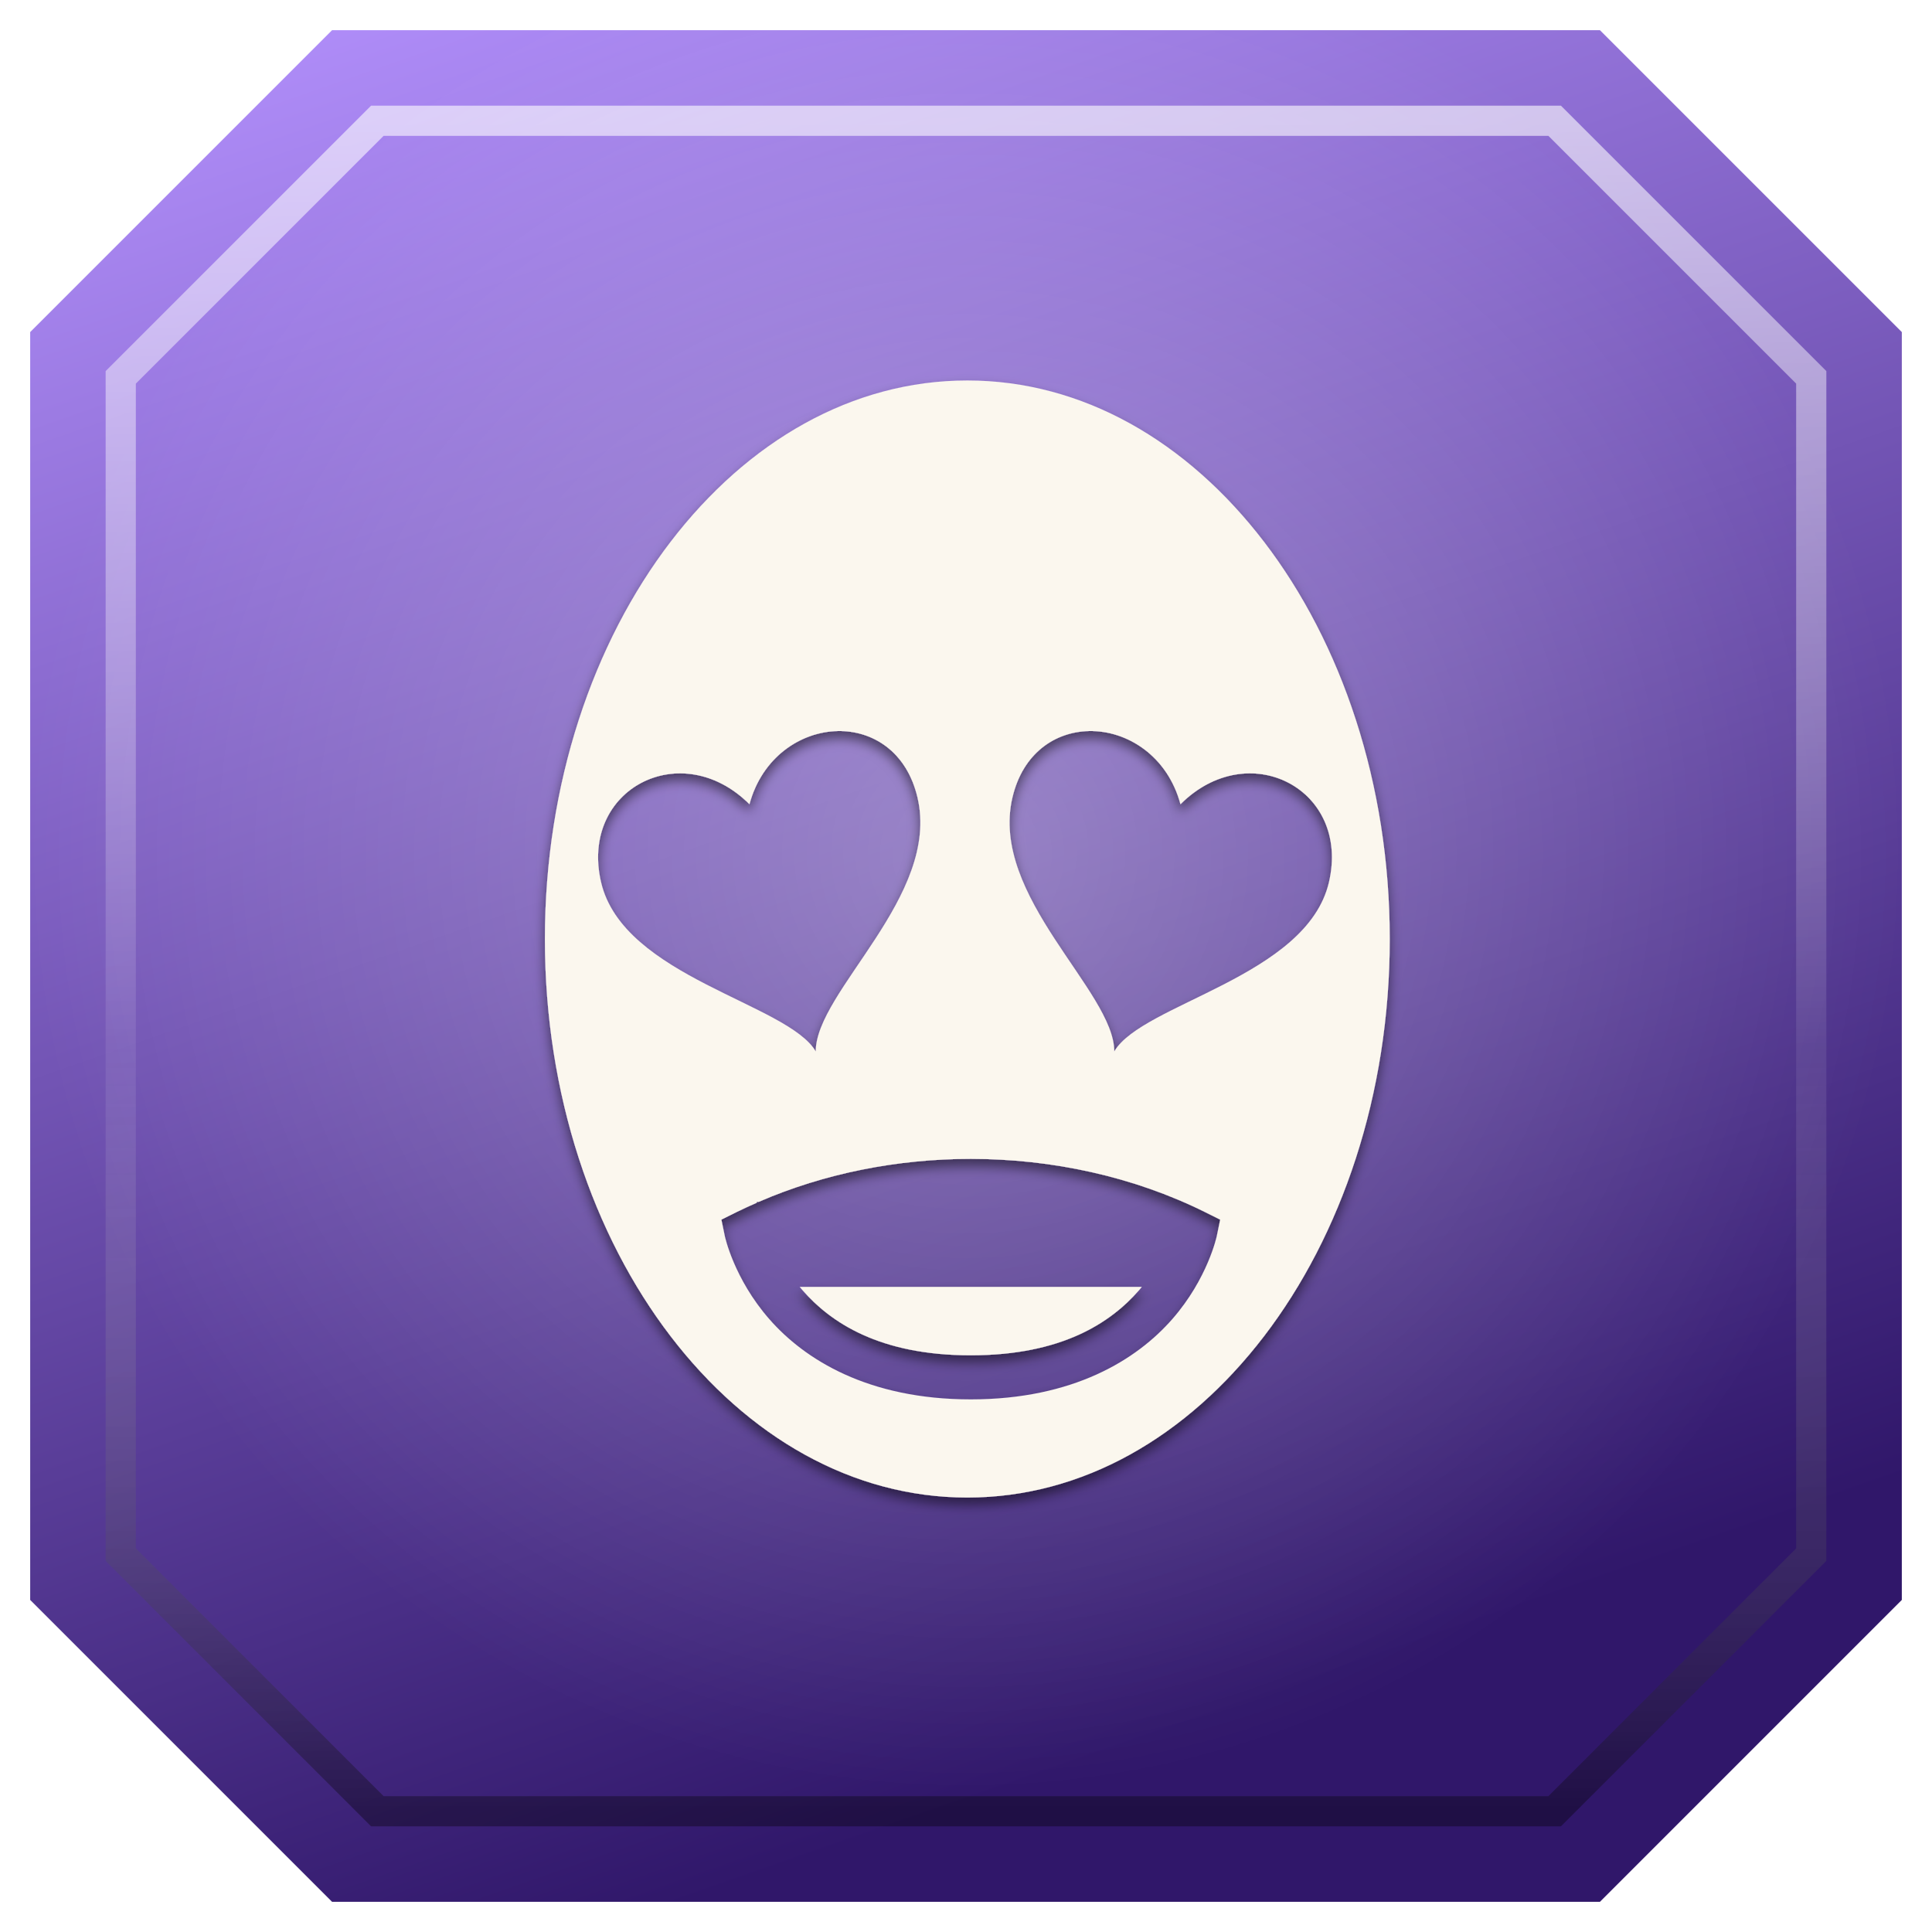
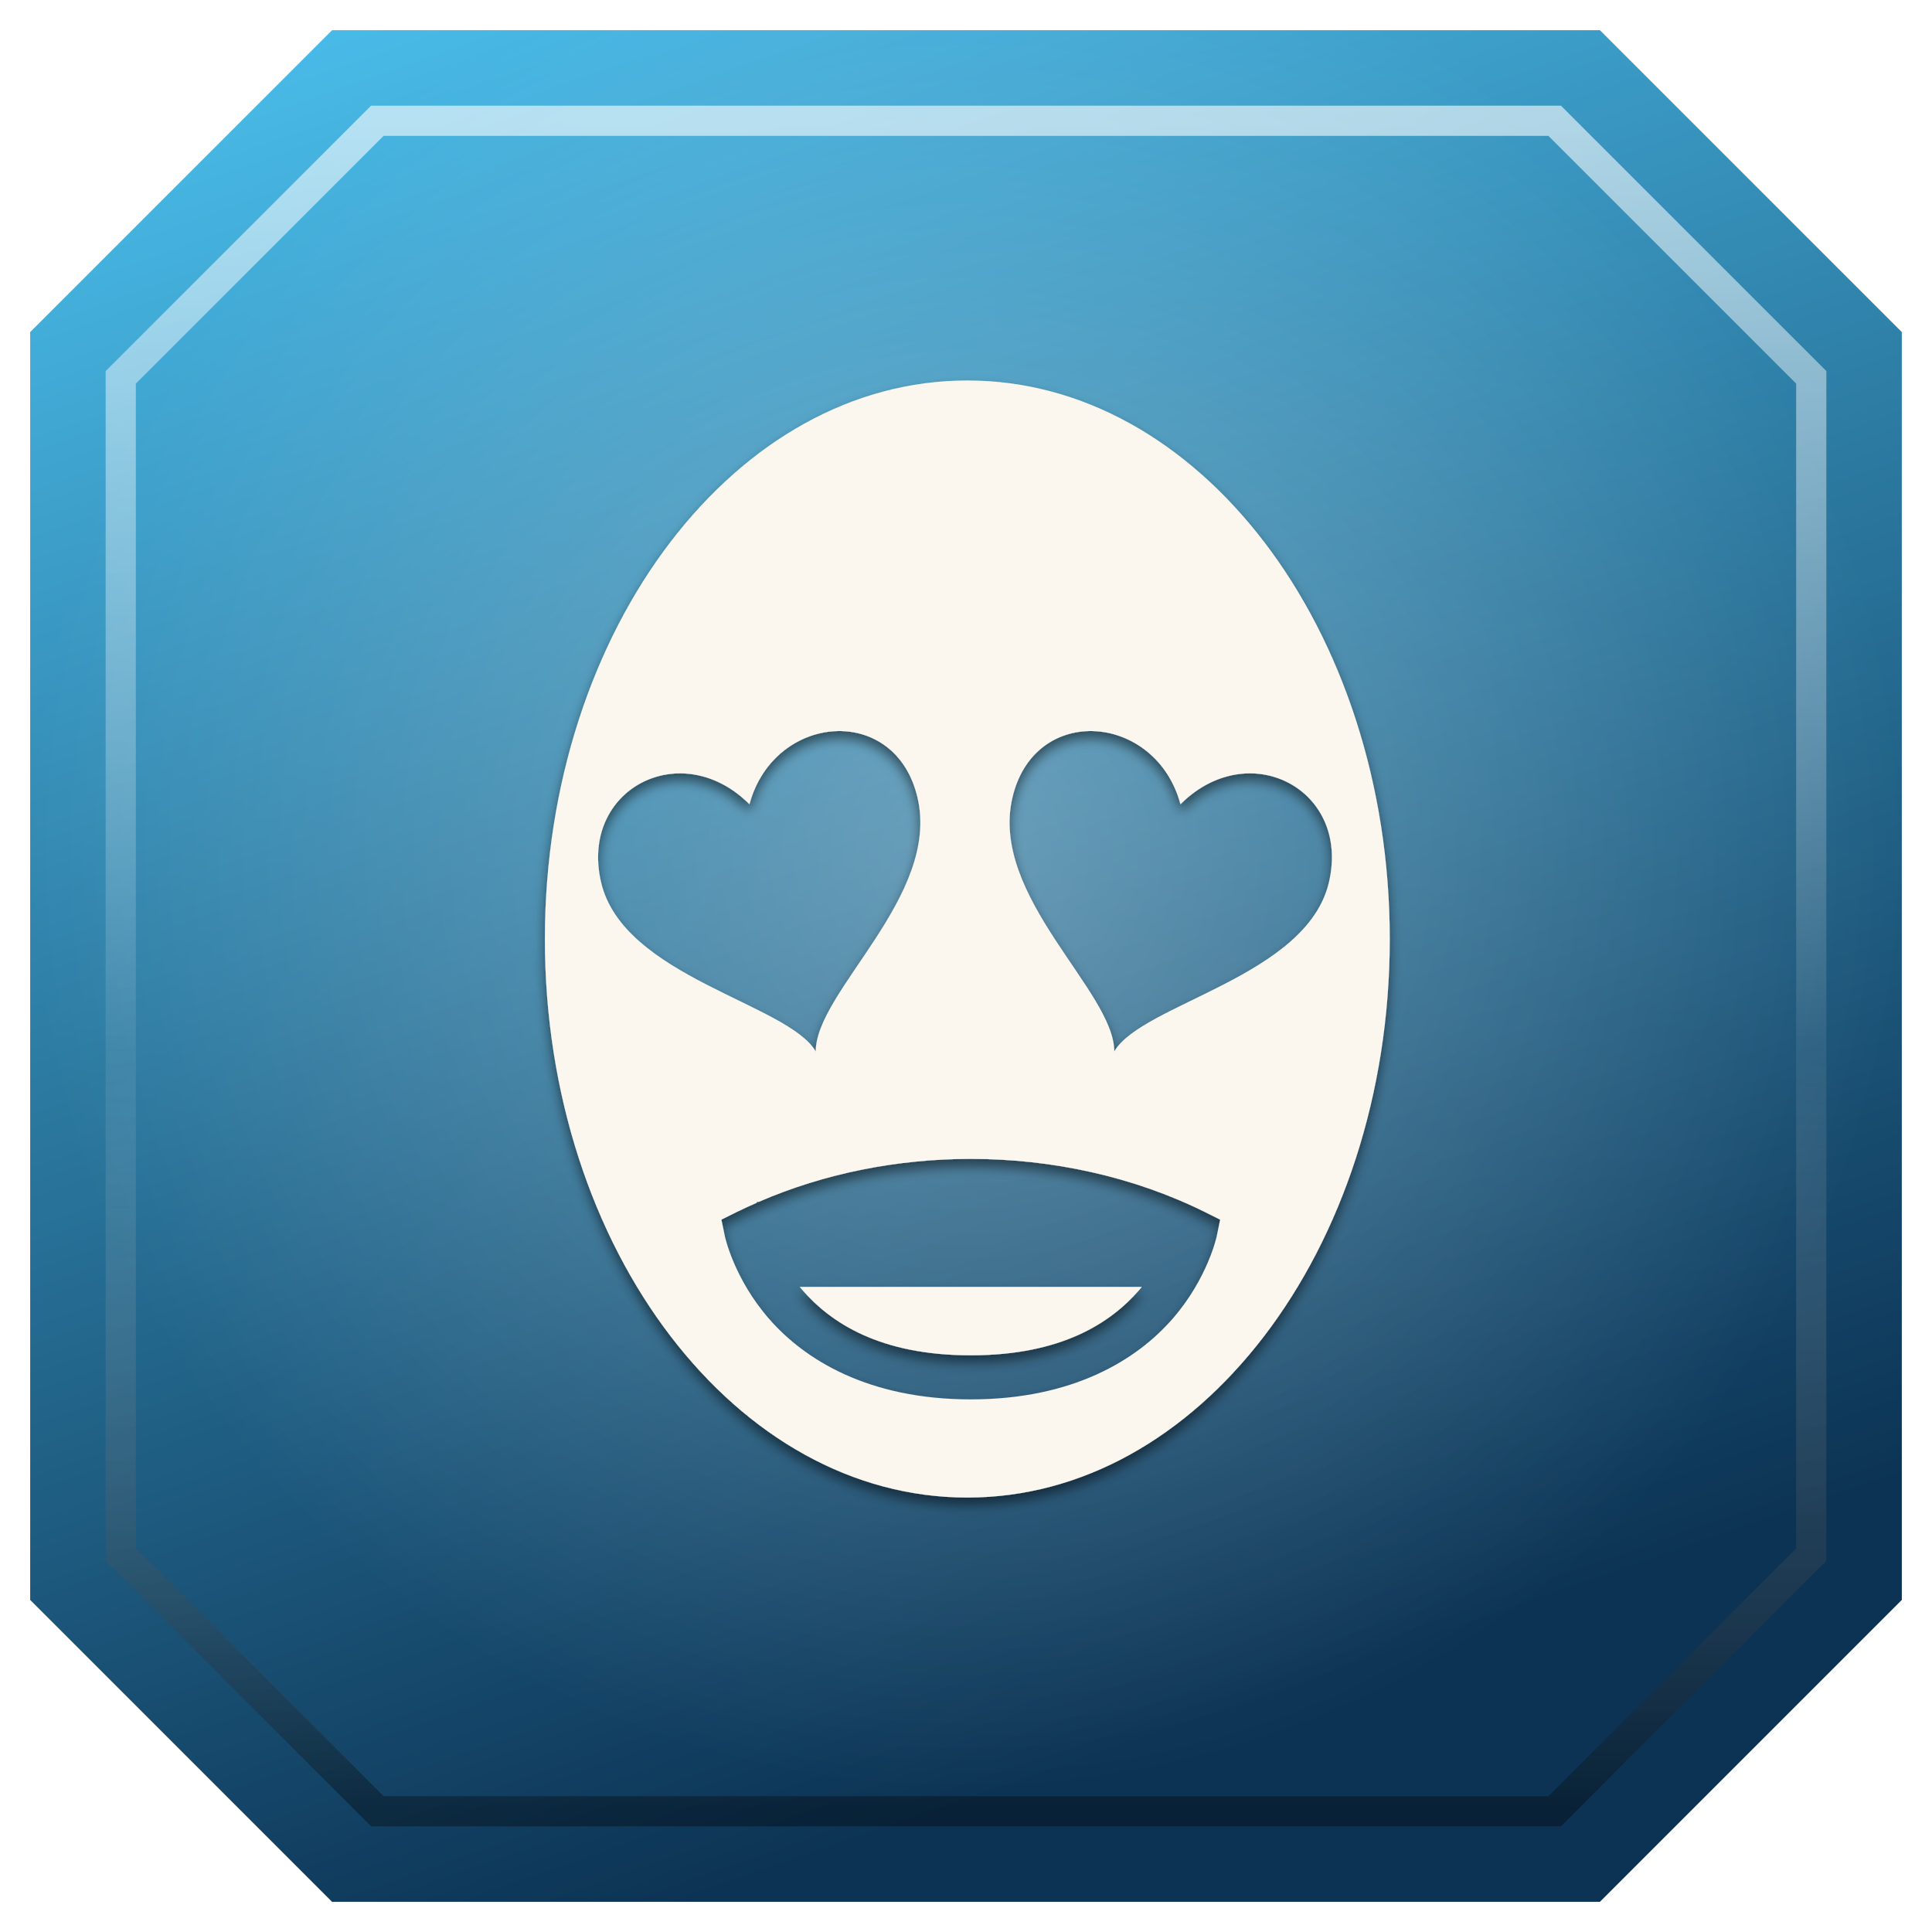
<svg xmlns="http://www.w3.org/2000/svg" viewBox="0 0 128 128">
  <defs>
    <linearGradient id="bg" x1="0" y1="0" x2=".35" y2="1">
-       <stop offset="0" stop-color="#b592ff" />
-       <stop offset="1" stop-color="#30176a" />
+       <stop offset="0" stop-color="#4cc2f0" />
+       <stop offset="1" stop-color="#0c3354" />
    </linearGradient>
    <radialGradient id="glow" cx=".5" cy=".44" r=".5">
      <stop offset="0" stop-color="#fff" stop-opacity=".3" />
      <stop offset="1" stop-color="#fff" stop-opacity="0" />
    </radialGradient>
    <linearGradient id="rim" x1="0" y1="0" x2="0" y2="1">
      <stop offset="0" stop-color="#fff" stop-opacity=".6" />
      <stop offset=".55" stop-color="#fff" stop-opacity=".08" />
      <stop offset="1" stop-color="#000" stop-opacity=".35" />
    </linearGradient>
    <filter id="drop" x="-20%" y="-20%" width="140%" height="140%">
      <feDropShadow dx="0" dy="3" stdDeviation="2.5" flood-color="#000" flood-opacity=".5" />
    </filter>
  </defs>
  <path d="M22 2H106L126 22V106L106 126H22L2 106V22Z" fill="url(#bg)" />
  <path d="M22 2H106L126 22V106L106 126H22L2 106V22Z" fill="url(#glow)" />
  <path d="M25 8H103L120 25V103L103 120H25L8 103V25Z" fill="none" stroke="url(#rim)" stroke-width="2" />
  <g filter="url(#drop)" color="#fbf7ee" transform="translate(24 22) scale(.15625)">
    <path fill="currentColor" d="M256.563 20.53c-48.747 0-93.132 25.712-125.844 68.44c-32.714 42.726-53.282 102.36-53.282 168.405s20.568 125.648 53.28 168.375s77.098 68.438 125.845 68.438s93.13-25.71 125.843-68.438c32.713-42.727 53.28-102.33 53.28-168.375c.002-66.045-20.567-125.68-53.28-168.406c-32.712-42.728-77.097-68.44-125.844-68.44zm-54.97 148.657c14.85-.292 29.283 8.698 33.845 28.188c9.805 41.902-43.157 82.06-43.157 107.656c-11.71-20.28-81.58-31.536-91-71.686c-9.28-39.562 34.006-62.027 62.907-33.125c5.326-19.873 21.6-30.72 37.407-31.032zm106.532 0c16.245-.337 33.326 10.558 38.813 31.032c28.9-28.903 72.218-6.438 62.937 33.124c-9.42 40.15-79.288 51.405-91 71.687c0-25.595-52.993-65.753-43.188-107.655c4.415-18.862 18.104-27.89 32.438-28.188M258.03 350.595c34.49 0 68.985 7.503 99.283 22.53l6.468 3.22l-1.467 7.062s-3.773 17.89-18.813 35.094s-41.975 34.063-85.47 34.063c-43.492 0-70.427-16.86-85.467-34.063s-18.813-35.094-18.813-35.094l-1.47-7.062l6.47-3.22c2.803-1.39 5.66-2.675 8.53-3.937v-.375h.814c27.954-12.135 58.942-18.218 89.937-18.218zm-72.56 54.25c.38.46.75.912 1.155 1.375c11.94 13.657 32.584 27.655 71.406 27.655s59.466-13.998 71.408-27.656c.404-.464.773-.917 1.156-1.376H185.47z" />
  </g>
</svg>
